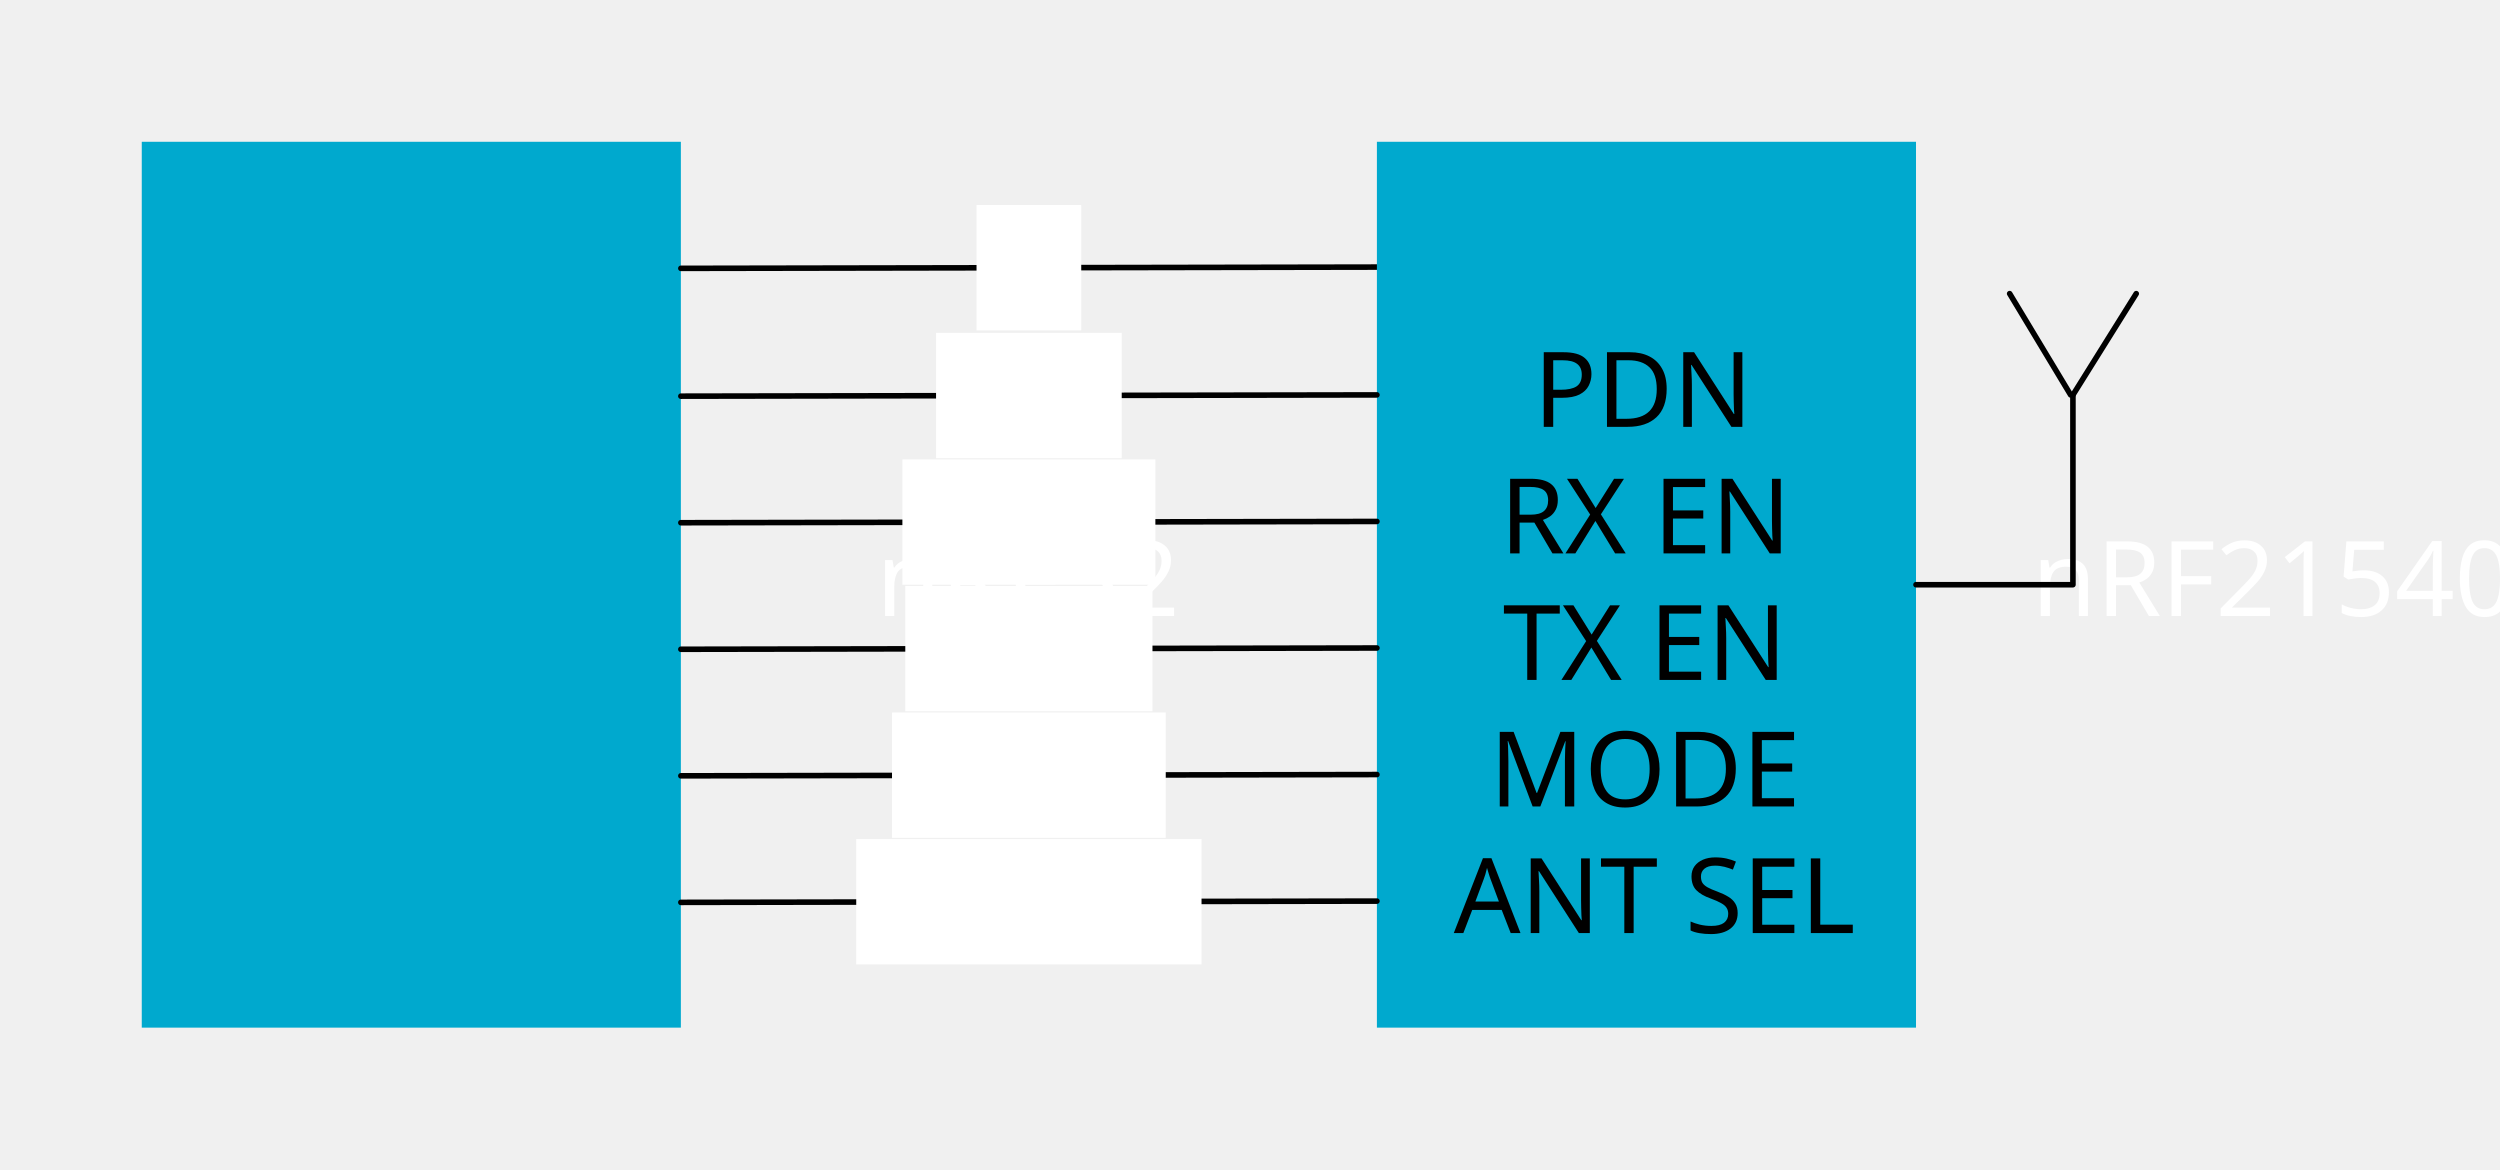
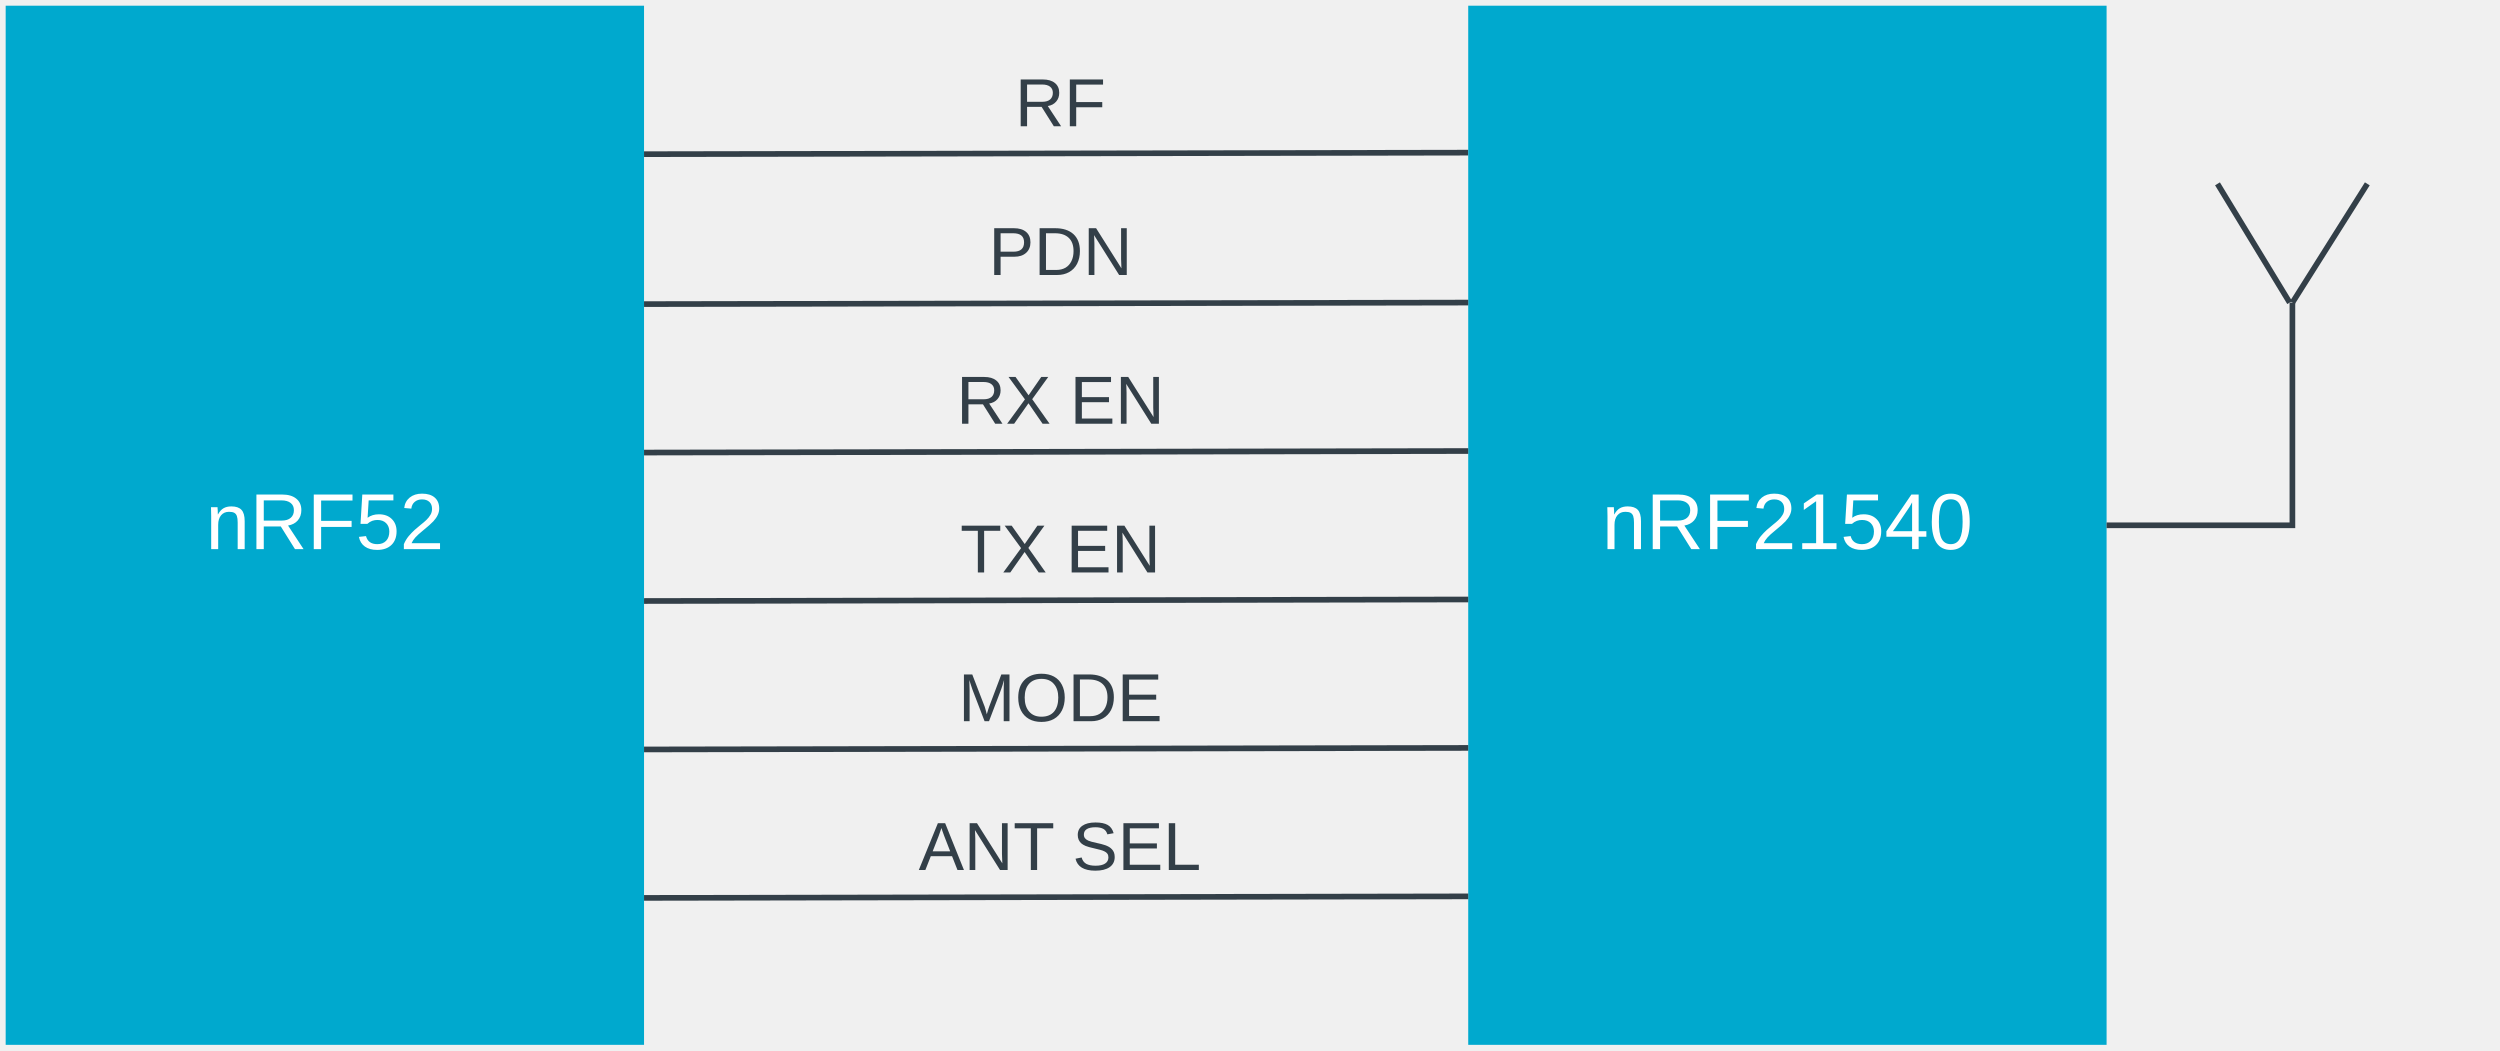
- <svg xmlns="http://www.w3.org/2000/svg" xmlns:ns1="http://schemas.microsoft.com/visio/2003/SVGExtensions/" width="4.654in" height="2.177in" viewBox="0 0 335.07 156.729" xml:space="preserve" color-interpolation-filters="sRGB" class="st6">
-   <ns1:documentProperties ns1:langID="1033" ns1:metric="true" ns1:viewMarkup="false">
-     <ns1:userDefs>
-       <ns1:ud ns1:nameU="msvNoAutoConnect" ns1:val="VT0(1):26" />
-     </ns1:userDefs>
-   </ns1:documentProperties>
+ <svg xmlns="http://www.w3.org/2000/svg" width="6.123in" height="2.573in" viewBox="0 0 440.83 185.232" xml:space="preserve" color-interpolation-filters="sRGB" class="st6">
  <style type="text/css">
	
		.st1 {fill:#00a9ce;stroke:none;stroke-width:1}
- 		.st2 {fill:#ffffff;font-family:Calibri;font-size:1.167em}
- 		.st3 {stroke:#000000;stroke-linecap:round;stroke-linejoin:round;stroke-width:0.75}
- 		.st4 {fill:#ffffff;stroke:none;stroke-linecap:butt;stroke-width:7.2}
- 		.st5 {fill:#000000;font-family:Calibri;font-size:1.167em}
+ 		.st2 {fill:#ffffff;font-family:Arial;font-size:1.167em}
+ 		.st3 {stroke:#333f48;stroke-linecap:butt;stroke-width:1}
+ 		.st4 {fill:none;stroke:none;stroke-width:1}
+ 		.st5 {fill:#333f48;font-family:Arial;font-size:1em}
		.st6 {fill:none;fill-rule:evenodd;font-size:12px;overflow:visible;stroke-linecap:square;stroke-miterlimit:3}
	
	</style>
-   <g ns1:mID="0" ns1:index="1" ns1:groupContext="foregroundPage">
-     <ns1:pageProperties ns1:drawingScale="0.0393701" ns1:pageScale="0.0393701" ns1:drawingUnits="24" ns1:shadowOffsetX="8.50394" ns1:shadowOffsetY="-8.50394" />
-     <ns1:layer ns1:name="Connector" ns1:index="0" />
-     <g id="group26-1" transform="translate(19,-19)" ns1:mID="26" ns1:groupContext="group">
-       <g id="shape2-2" ns1:mID="2" ns1:groupContext="shape">
-         <ns1:textBlock ns1:margins="rect(4,4,4,4)" />
-         <ns1:textRect cx="36.128" cy="97.365" width="72.26" height="118.729" />
-         <rect x="0" y="38" width="72.255" height="118.729" class="st1" />
-         <text x="18.34" y="101.56" class="st2" ns1:langID="1033">
-           <ns1:paragraph ns1:horizAlign="1" ns1:bulletSize="0.166667" />
-           <ns1:tabList />nRF52</text>
-       </g>
-       <g id="shape10-5" ns1:mID="10" ns1:groupContext="shape" ns1:layerMember="0" transform="translate(255.984,-84.5047)">
-         <path d="M2.85 156.43 L11.33 142.86" class="st3" />
-       </g>
-       <g id="shape11-8" ns1:mID="11" ns1:groupContext="shape" ns1:layerMember="0" transform="translate(72.2553,-94.7663)">
-         <ns1:textBlock ns1:margins="rect(4,4,4,4)" ns1:tabSpace="42.5197" />
-         <ns1:textRect cx="46.644" cy="149.643" width="70" height="24.803" />
-         <path d="M0 149.73 L93.29 149.56" class="st3" />
-         <rect ns1:rectContext="textBkgnd" x="39.627" y="141.243" width="14.034" height="16.8" class="st4" />
-         <text x="39.63" y="153.84" class="st5" ns1:langID="1033">
-           <ns1:paragraph ns1:horizAlign="1" />
-           <ns1:tabList />RF</text>
-       </g>
-       <g id="shape3-13" ns1:mID="3" ns1:groupContext="shape" transform="translate(165.543,0)">
-         <ns1:textBlock ns1:margins="rect(4,4,4,4)" />
-         <ns1:textRect cx="36.128" cy="97.365" width="72.26" height="118.729" />
-         <rect x="0" y="38" width="72.255" height="118.729" class="st1" />
-         <text x="7.69" y="101.56" class="st2" ns1:langID="1033">
-           <ns1:paragraph ns1:horizAlign="1" ns1:bulletSize="0.166667" />
-           <ns1:tabList />nRF21540</text>
-       </g>
-       <g id="shape12-16" ns1:mID="12" ns1:groupContext="shape" ns1:layerMember="0" transform="translate(72.2553,-77.6353)">
-         <ns1:textBlock ns1:margins="rect(4,4,4,4)" ns1:tabSpace="42.5197" />
-         <ns1:textRect cx="46.644" cy="149.643" width="70" height="24.803" />
-         <path d="M0 149.73 L93.29 149.56" class="st3" />
-         <rect ns1:rectContext="textBkgnd" x="34.203" y="141.243" width="24.883" height="16.8" class="st4" />
-         <text x="34.2" y="153.84" class="st5" ns1:langID="1033">
-           <ns1:paragraph ns1:horizAlign="1" />
-           <ns1:tabList />PDN</text>
-       </g>
-       <g id="shape13-21" ns1:mID="13" ns1:groupContext="shape" ns1:layerMember="0" transform="translate(72.2553,-60.674)">
-         <ns1:textBlock ns1:margins="rect(4,4,4,4)" ns1:tabSpace="42.5197" />
-         <ns1:textRect cx="46.644" cy="149.643" width="70" height="24.803" />
-         <path d="M0 149.73 L93.29 149.56" class="st3" />
-         <rect ns1:rectContext="textBkgnd" x="29.691" y="141.243" width="33.906" height="16.8" class="st4" />
-         <text x="29.69" y="153.84" class="st5" ns1:langID="1033">
-           <ns1:paragraph ns1:horizAlign="1" />
-           <ns1:tabList />RX EN</text>
-       </g>
-       <g id="shape14-26" ns1:mID="14" ns1:groupContext="shape" ns1:layerMember="0" transform="translate(72.2553,-43.7126)">
-         <ns1:textBlock ns1:margins="rect(4,4,4,4)" ns1:tabSpace="42.5197" />
-         <ns1:textRect cx="46.644" cy="149.643" width="70" height="24.803" />
-         <path d="M0 149.73 L93.29 149.56" class="st3" />
-         <rect ns1:rectContext="textBkgnd" x="30.08" y="141.243" width="33.127" height="16.8" class="st4" />
-         <text x="30.08" y="153.84" class="st5" ns1:langID="1033">
-           <ns1:paragraph ns1:horizAlign="1" />
-           <ns1:tabList />TX EN</text>
-       </g>
-       <g id="shape15-31" ns1:mID="15" ns1:groupContext="shape" ns1:layerMember="0" transform="translate(72.2553,-26.7513)">
-         <ns1:textBlock ns1:margins="rect(4,4,4,4)" ns1:tabSpace="42.5197" />
-         <ns1:textRect cx="46.644" cy="149.643" width="70" height="24.803" />
-         <path d="M0 149.73 L93.29 149.56" class="st3" />
-         <rect ns1:rectContext="textBkgnd" x="28.299" y="141.243" width="36.688" height="16.8" class="st4" />
-         <text x="28.3" y="153.84" class="st5" ns1:langID="1033">
-           <ns1:paragraph ns1:horizAlign="1" />
-           <ns1:tabList />MODE</text>
-       </g>
-       <g id="shape16-36" ns1:mID="16" ns1:groupContext="shape" ns1:layerMember="0" transform="translate(72.2553,-9.78993)">
-         <ns1:textBlock ns1:margins="rect(4,4,4,4)" ns1:tabSpace="42.5197" />
-         <ns1:textRect cx="46.644" cy="149.643" width="70" height="24.803" />
-         <path d="M0 149.73 L93.29 149.56" class="st3" />
-         <rect ns1:rectContext="textBkgnd" x="23.504" y="141.243" width="46.279" height="16.8" class="st4" />
-         <text x="23.5" y="153.84" class="st5" ns1:langID="1033">
-           <ns1:paragraph ns1:horizAlign="1" />
-           <ns1:tabList />ANT SEL</text>
-       </g>
-       <g id="shape20-41" ns1:mID="20" ns1:groupContext="shape" ns1:layerMember="0" transform="translate(247.351,-98.6779)">
-         <path d="M3 157.03 L11.17 170.6" class="st3" />
-       </g>
-       <g id="shape23-44" ns1:mID="23" ns1:groupContext="shape" ns1:layerMember="0" transform="translate(258.83,-84.8067)">
-         <path d="M0 156.73 L0 182.17 L-21.03 182.17" class="st3" />
-       </g>
+   <g>
+     <g id="shape164-1" transform="translate(1,-1)">
+       <rect x="0" y="2" width="112.565" height="183.232" class="st1" />
+       <text x="35.27" y="97.82" class="st2">nRF52</text>
+     </g>
+     <g id="shape165-4" transform="translate(403.743,-131.88)">
+       <path d="M0.48 185.23 L13.69 164.29" class="st3" />
+     </g>
+     <g id="shape166-7" transform="translate(113.565,-151.1)">
+       <path d="M0 178.28 L145.33 178.01" class="st3" />
+     </g>
+     <g id="shape167-10" transform="translate(258.894,-1)">
+       <rect x="0" y="2" width="112.565" height="183.232" class="st1" />
+       <text x="23.59" y="97.82" class="st2">nRF21540</text>
+     </g>
+     <g id="shape168-13" transform="translate(113.565,-124.662)">
+       <path d="M0 178.28 L145.33 178.01" class="st3" />
+     </g>
+     <g id="shape169-16" transform="translate(113.565,-98.4864)">
+       <path d="M0 178.28 L145.33 178.01" class="st3" />
+     </g>
+     <g id="shape170-19" transform="translate(113.565,-72.3104)">
+       <path d="M0 178.28 L145.33 178.01" class="st3" />
+     </g>
+     <g id="shape171-22" transform="translate(113.565,-46.1345)">
+       <path d="M0 178.28 L145.33 178.01" class="st3" />
+     </g>
+     <g id="shape172-25" transform="translate(113.565,-19.9585)">
+       <path d="M0 178.28 L145.33 178.01" class="st3" />
+     </g>
+     <g id="shape173-28" transform="translate(390.294,-152.821)">
+       <path d="M0.72 185.23 L13.45 206.17" class="st3" />
+     </g>
+     <g id="shape174-31" transform="translate(404.224,-131.88)">
+       <path d="M0 185.23 L0 224.5 L-32.77 224.5" class="st3" />
+     </g>
+     <g id="shape176-34" transform="translate(150.917,-158.686)">
+       <rect x="0" y="169.451" width="72.148" height="15.781" class="st4" />
+       <text x="28.08" y="180.94" class="st5">RF</text>
+     </g>
+     <g id="shape178-37" transform="translate(150.917,-132.458)">
+       <rect x="0" y="169.451" width="72.148" height="15.781" class="st4" />
+       <text x="23.41" y="180.94" class="st5">PDN</text>
+     </g>
+     <g id="shape179-40" transform="translate(150.917,-106.23)">
+       <rect x="0" y="169.451" width="72.148" height="15.781" class="st4" />
+       <text x="17.74" y="180.94" class="st5">RX EN</text>
+     </g>
+     <g id="shape181-43" transform="translate(150.917,-80.0015)">
+       <rect x="0" y="169.451" width="72.148" height="15.781" class="st4" />
+       <text x="18.4" y="180.94" class="st5">TX EN</text>
+     </g>
+     <g id="shape183-46" transform="translate(150.917,-53.7732)">
+       <rect x="0" y="169.451" width="72.148" height="15.781" class="st4" />
+       <text x="18.07" y="180.94" class="st5">MODE</text>
+     </g>
+     <g id="shape185-49" transform="translate(150.917,-27.5449)">
+       <rect x="0" y="169.451" width="72.148" height="15.781" class="st4" />
+       <text x="11.07" y="180.94" class="st5">ANT SEL</text>
    </g>
  </g>
</svg>
